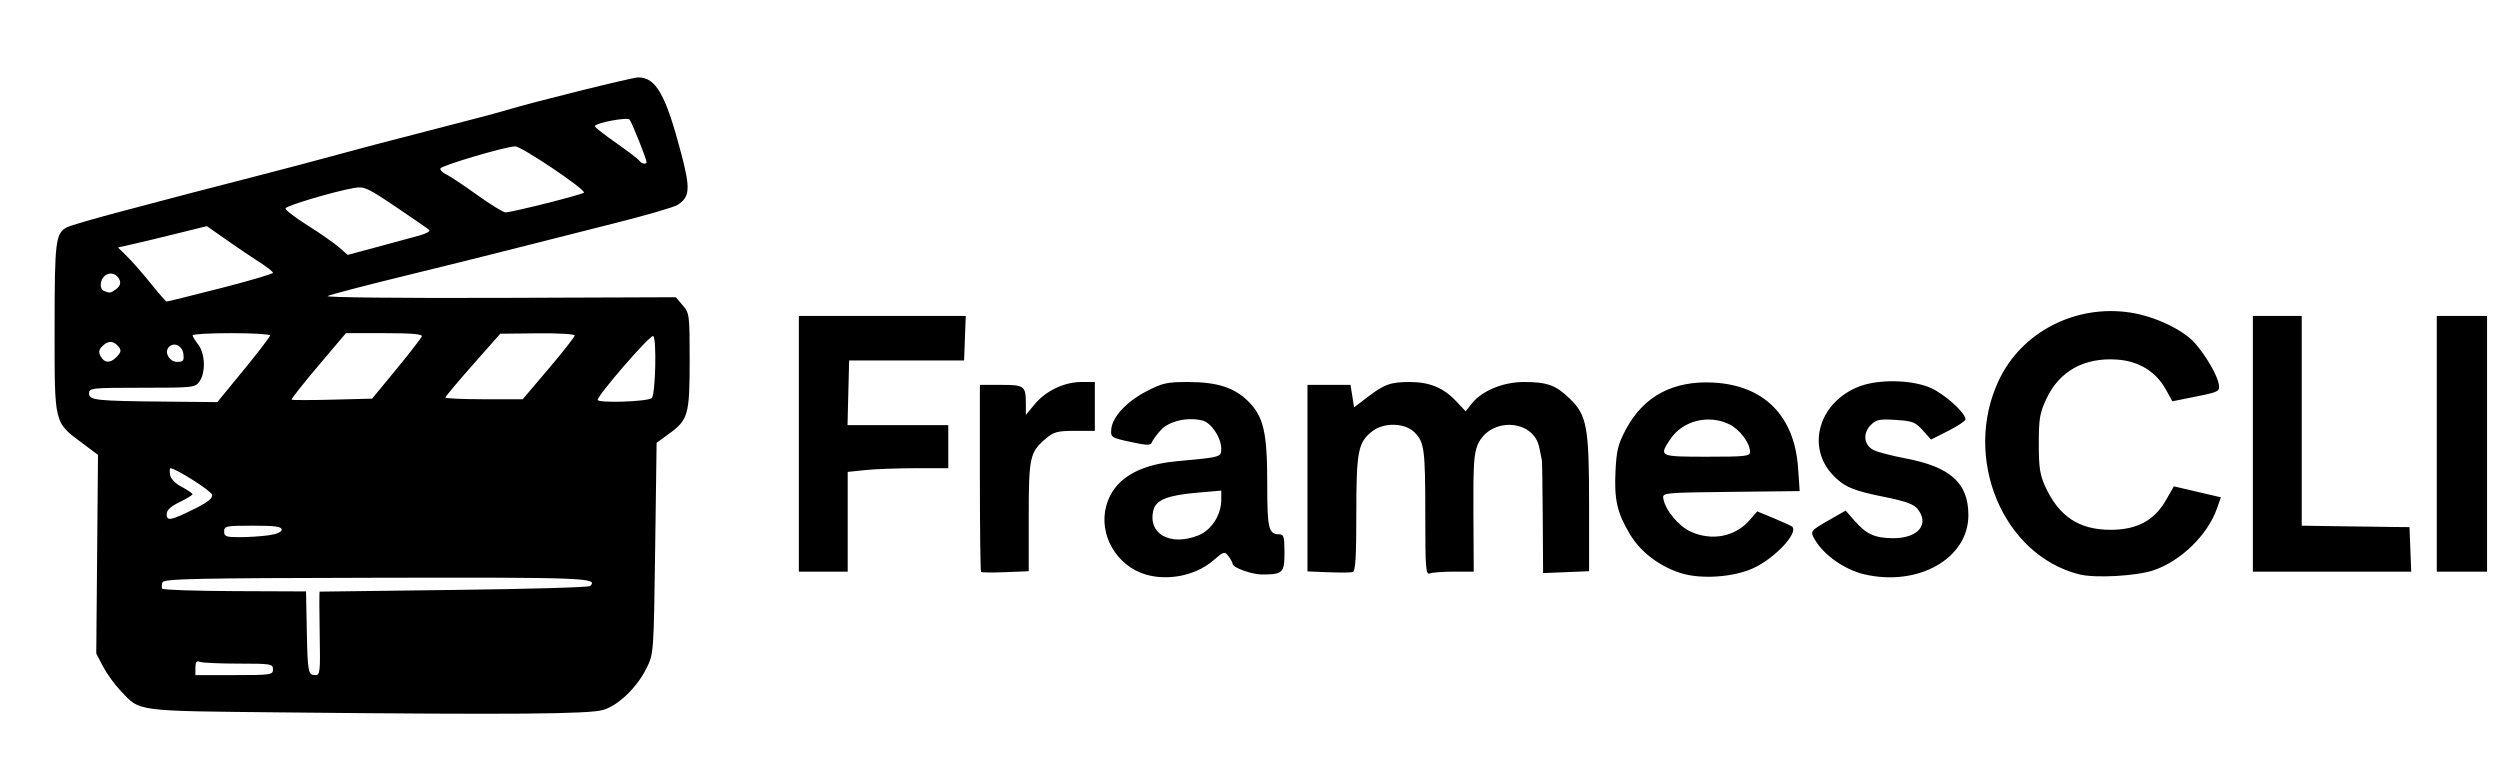
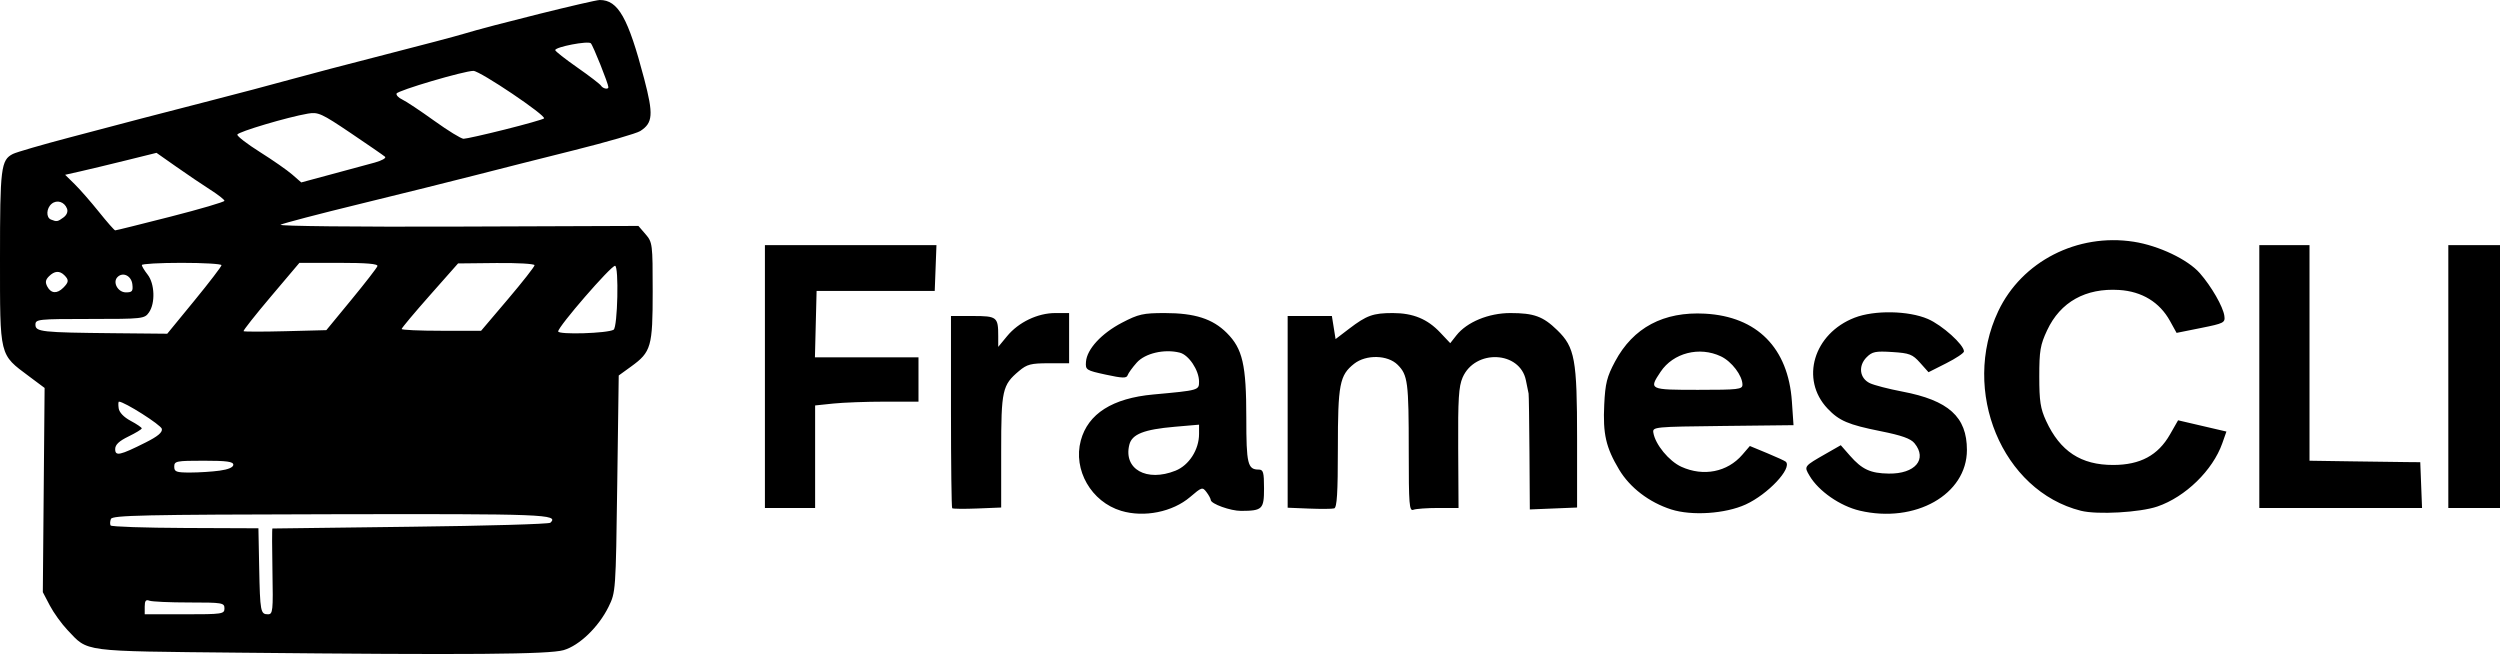
- <svg xmlns="http://www.w3.org/2000/svg" version="1.1" id="svg1" width="1024" height="320" viewBox="70 380 870 270">
+ <svg xmlns="http://www.w3.org/2000/svg" version="1.1" id="svg1" viewBox="89 406 846.5 221.45">
  <defs id="defs1" />
  <g id="g1">
    <path style="fill:#000000" d="m 170.5,627 c -54.517,-0.556 -51.508,-0.163 -58.644,-7.668 -2.004,-2.108 -4.704,-5.857 -6,-8.332 l -2.356,-4.5 0.301,-34.572 0.301,-34.572 -5.263,-3.928 C 88.712,525.869 89,527.041 89,493.399 c 0,-30.601 0.323,-33.213 4.36,-35.268 1.177,-0.599 9.79,-3.104 19.14,-5.567 9.35,-2.463 20.375,-5.371 24.5,-6.463 4.125,-1.091 14.7,-3.828 23.5,-6.08 8.8,-2.253 20.725,-5.409 26.5,-7.015 5.775,-1.605 20.4,-5.449 32.5,-8.543 12.1,-3.093 24.025,-6.247 26.5,-7.008 C 254.723,414.77 290.012,406 292.088,406 c 6.217,0 9.602,6.003 15.021,26.64 3.189,12.147 2.98,14.972 -1.314,17.728 -1.262,0.81 -11.295,3.722 -22.295,6.472 -11,2.749 -26.075,6.565 -33.5,8.479 -7.425,1.914 -24.975,6.28 -39,9.702 -14.025,3.422 -26.175,6.605 -27,7.074 -0.834,0.474 25.713,0.752 59.833,0.628 l 61.333,-0.223 2.417,2.806 C 309.928,488.028 310,488.603 310,504.605 c 0,18.818 -0.502,20.573 -7.286,25.486 L 298.5,533.143 298,569.821 c -0.496,36.411 -0.518,36.715 -2.948,41.653 -3.365,6.839 -9.874,13.11 -15.214,14.661 C 274.886,627.573 247.708,627.788 170.5,627 Z M 165,612 c 0,-1.888 -0.667,-2 -11.918,-2 -6.555,0 -12.63,-0.273 -13.5,-0.607 -1.193,-0.458 -1.582,0.034 -1.582,2 V 614 h 13.5 c 12.833,0 13.5,-0.099 13.5,-2 z m 16.252,-12.5 c -0.15,-7.975 -0.155,-14.523 -0.012,-14.552 0.143,-0.029 21.185,-0.294 46.76,-0.59 25.575,-0.296 46.888,-0.908 47.363,-1.361 2.984,-2.846 -1.757,-3.029 -74.378,-2.877 -63.579,0.133 -73.954,0.357 -74.434,1.608 -0.307,0.799 -0.35,1.789 -0.096,2.199 0.254,0.411 11.618,0.792 25.253,0.848 l 24.792,0.101 0.261,13.312 C 177.055,613.141 177.216,614 179.731,614 c 1.655,0 1.772,-1.122 1.521,-14.5 z m -17.891,-34.136 c 2.941,-0.403 4.64,-1.135 4.64,-2 C 168,562.303 165.779,562 158,562 c -9.333,0 -10,0.133 -10,2 0,1.751 0.667,2 5.36,2 2.948,0 7.448,-0.286 10,-0.636 z m -25.046,-9.541 c 4.114,-2.064 5.719,-3.41 5.49,-4.603 C 143.549,549.899 131.106,542 129.279,542 c -0.23,0 -0.274,1.012 -0.098,2.25 0.199,1.399 1.737,3.006 4.067,4.25 2.061,1.1 3.749,2.248 3.75,2.551 0.001,0.303 -2.022,1.535 -4.497,2.737 -3.191,1.55 -4.5,2.792 -4.5,4.267 0,2.498 1.556,2.161 10.314,-2.232 z m 16.501,-48.03 C 159.867,501.628 164,496.228 164,495.792 164,495.357 157.925,495 150.5,495 c -7.425,0 -13.49,0.338 -13.478,0.75 0.012,0.412 0.902,1.875 1.978,3.25 2.391,3.057 2.621,9.669 0.443,12.777 -1.513,2.16 -2.075,2.223 -20,2.223 -17.595,0 -18.443,0.089 -18.443,1.942 0,2.421 2.073,2.646 26.565,2.883 L 145.63,519 Z m 53.148,-0.286 c 4.655,-5.656 8.63,-10.783 8.833,-11.395 C 217.056,495.333 213.154,495 203.772,495 h -13.395 l -9.633,11.389 c -5.298,6.264 -9.472,11.551 -9.275,11.75 0.197,0.199 6.584,0.201 14.194,0.006 L 199.5,517.789 Z m 88.804,10.138 c 1.362,-0.842 1.827,-21.645 0.483,-21.644 -1.434,0.001 -19.25,20.562 -19.25,22.216 0,1.175 16.766,0.664 18.767,-0.573 z M 260.95,507.341 C 265.927,501.479 270,496.287 270,495.803 c 0,-0.484 -5.829,-0.818 -12.952,-0.742 l -12.952,0.137 -9.548,10.798 C 229.296,511.936 225,517.066 225,517.398 225,517.729 231.052,518 238.45,518 h 13.45 z m -150.521,-3.913 c 1.886,-1.886 1.953,-2.647 0.371,-4.229 -1.629,-1.629 -3.349,-1.508 -5.227,0.369 -1.185,1.185 -1.316,2.043 -0.536,3.5 1.252,2.339 3.277,2.474 5.391,0.359 z m 23.388,-1.17 c -0.332,-2.88 -3.196,-4.279 -5.022,-2.453 -1.761,1.761 0.116,5.194 2.839,5.194 2.135,0 2.453,-0.4 2.183,-2.741 z M 146.75,479.356 c 10.037,-2.568 18.25,-4.981 18.25,-5.363 0,-0.382 -2.138,-2.057 -4.75,-3.724 -2.612,-1.666 -7.789,-5.165 -11.503,-7.774 l -6.753,-4.744 -10.247,2.54 c -5.636,1.397 -12.597,3.07 -15.47,3.718 l -5.222,1.177 3.222,3.166 c 1.772,1.741 5.472,5.971 8.222,9.4 2.75,3.429 5.225,6.243 5.5,6.253 0.275,0.011 8.713,-2.081 18.75,-4.649 z m -36.279,0.289 c 1.149,-0.84 1.61,-1.989 1.214,-3.023 -0.885,-2.305 -3.416,-3.09 -5.198,-1.611 -1.811,1.503 -1.95,4.636 -0.237,5.327 1.965,0.793 2.254,0.746 4.221,-0.693 z M 215.877,461.048 c 2.407,-0.657 3.982,-1.544 3.5,-1.972 -0.482,-0.428 -5.71,-4.036 -11.617,-8.017 -9.898,-6.671 -11.034,-7.188 -14.5,-6.592 -6.902,1.185 -23.636,6.157 -23.901,7.102 -0.144,0.513 3.298,3.172 7.649,5.909 4.351,2.737 9.28,6.173 10.954,7.635 l 3.044,2.658 10.246,-2.764 c 5.636,-1.52 12.216,-3.301 14.624,-3.958 z m 44.079,-11.193 c 6.899,-1.729 12.856,-3.417 13.239,-3.75 C 274.182,445.246 251.554,430 249.292,430 c -3.165,0 -25.674,6.644 -26.019,7.68 -0.179,0.536 0.699,1.449 1.951,2.029 1.252,0.58 6.101,3.803 10.776,7.164 4.675,3.36 9.155,6.114 9.956,6.118 0.801,0.005 7.101,-1.407 14,-3.136 z M 295,435.523 c 0,-1.147 -5.18,-14.103 -5.944,-14.867 C 288.143,419.743 277,421.887 277,422.976 c 0,0.362 3.354,2.999 7.454,5.862 4.1,2.862 7.726,5.645 8.059,6.184 0.615,0.995 2.487,1.373 2.487,0.502 z m 173.648,143.451 c -10.147,-3.042 -16.369,-13.871 -13.688,-23.827 2.44,-9.06 10.711,-14.309 24.544,-15.574 15.469,-1.415 15.496,-1.423 15.492,-4.383 -0.005,-3.817 -3.474,-9.02 -6.525,-9.785 -5.219,-1.31 -11.726,0.198 -14.565,3.375 -1.462,1.636 -2.853,3.561 -3.092,4.278 -0.353,1.059 -1.735,1.021 -7.375,-0.201 -6.697,-1.452 -6.933,-1.604 -6.729,-4.348 0.318,-4.28 5.243,-9.622 12.223,-13.257 5.565,-2.898 7.131,-3.25 14.475,-3.25 10.157,0 16.196,1.938 20.996,6.738 5.351,5.351 6.595,10.773 6.595,28.743 0,15.618 0.456,17.518 4.2,17.518 1.545,0 1.8,0.903 1.8,6.383 0,7.035 -0.55,7.573 -7.782,7.603 -3.541,0.015 -10.198,-2.379 -10.25,-3.685 -0.018,-0.441 -0.67,-1.643 -1.449,-2.673 -1.355,-1.789 -1.598,-1.717 -5.527,1.646 -5.942,5.086 -15.58,7.026 -23.344,4.699 z m 18.375,-13.6 C 491.611,563.538 495,558.253 495,552.936 v -3.144 l -8.25,0.714 c -10.412,0.901 -14.463,2.502 -15.358,6.069 -2.073,8.259 5.844,12.715 15.632,8.799 z m 167.846,13.12 C 647.395,576.097 640.879,571.113 637.229,565 c -4.479,-7.5 -5.516,-12.032 -5.035,-22 0.348,-7.219 0.899,-9.417 3.658,-14.583 6.145,-11.505 16.442,-16.982 30.478,-16.211 17.628,0.968 28.162,11.616 29.403,29.721 l 0.551,8.036 -23.892,0.268 c -23.258,0.261 -23.883,0.321 -23.569,2.268 0.642,3.983 5.299,9.652 9.494,11.557 7.473,3.393 15.59,1.787 20.641,-4.084 l 2.543,-2.956 5.843,2.418 c 3.213,1.33 6.067,2.642 6.341,2.916 2.214,2.214 -6.059,11.016 -13.598,14.467 -6.883,3.151 -18.259,3.907 -25.216,1.676 z M 678.996,536.25 c -0.007,-3.068 -3.644,-7.855 -7.279,-9.58 -7.3,-3.464 -16.152,-1.201 -20.447,5.228 C 647.241,537.929 647.388,538 664,538 c 13.62,0 15,-0.161 14.996,-1.75 z m 39.694,42.653 c -6.638,-1.562 -13.903,-6.608 -16.957,-11.778 -1.944,-3.29 -2.022,-3.185 5.661,-7.579 l 4.894,-2.799 3.106,3.542 c 4.093,4.667 6.935,5.978 13.151,6.068 8.924,0.129 13.143,-4.85 8.705,-10.274 -1.291,-1.578 -4.313,-2.652 -11.52,-4.095 -10.898,-2.182 -13.997,-3.505 -17.917,-7.648 -9.36,-9.893 -4.735,-25.401 9.178,-30.78 6.7,-2.59 18.215,-2.386 24.781,0.439 4.831,2.078 12.227,8.726 12.227,10.991 0,0.54 -2.7,2.346 -6.001,4.012 l -6.001,3.029 -2.867,-3.209 c -2.563,-2.868 -3.56,-3.253 -9.39,-3.624 -5.679,-0.362 -6.803,-0.135 -8.692,1.755 -2.928,2.928 -2.41,7.124 1.085,8.79 1.449,0.691 6.369,1.965 10.934,2.831 15.742,2.986 21.932,8.569 21.932,19.781 0,15.078 -17.492,24.977 -36.31,20.55 z m 74.927,0.048 c -26.707,-6.705 -40.765,-40.626 -28.01,-67.587 7.968,-16.844 26.785,-26.483 45.89,-23.509 8.442,1.314 18.283,5.993 22.351,10.626 3.933,4.48 7.9,11.378 8.319,14.467 0.314,2.317 -0.107,2.536 -7.922,4.107 l -8.254,1.66 -2.246,-4.063 c -3.499,-6.329 -9.483,-9.977 -17.168,-10.466 -11.376,-0.724 -19.922,4.047 -24.415,13.633 C 779.835,522.785 779.5,524.759 779.5,533.5 c 0,8.326 0.386,10.837 2.304,15 4.758,10.327 11.814,14.96 22.748,14.937 9.147,-0.019 15.158,-3.251 19.204,-10.327 l 2.744,-4.799 8.184,1.907 8.184,1.907 -1.406,3.986 c -3.223,9.134 -12.458,18.129 -21.961,21.389 -5.898,2.024 -20.368,2.835 -25.882,1.45 z m -382.206,-0.868 C 411.185,577.854 411,563.117 411,545.333 V 513 h 7.393 c 8.188,0 8.607,0.332 8.607,6.81 v 3.646 l 2.999,-3.638 C 433.887,515.101 440.359,512 446.316,512 H 451 v 8.5 8.5 h -6.923 c -6.01,0 -7.334,0.346 -10.036,2.619 C 428.37,536.391 428,538.059 428,558.874 v 18.974 l -8.088,0.326 c -4.448,0.179 -8.273,0.139 -8.5,-0.09 z M 532.25,578.206 525,577.912 V 545.456 513 h 7.488 7.488 l 0.625,3.907 0.625,3.907 4.604,-3.515 C 551.747,512.783 553.929,512 560.597,512 c 6.858,0 11.725,2.001 16.068,6.607 l 3.389,3.593 2.071,-2.633 C 585.679,515.05 593.045,512 600.402,512 c 8.015,0 11.061,1.111 15.879,5.792 5.981,5.811 6.72,9.857 6.72,36.813 v 23.242 l -8.002,0.326 -8.002,0.326 -0.123,-19.25 c -0.068,-10.588 -0.199,-19.587 -0.293,-20 -0.094,-0.412 -0.504,-2.418 -0.912,-4.457 -1.996,-9.972 -17.206,-10.666 -21.432,-0.977 -1.316,3.017 -1.586,7.347 -1.492,23.934 l 0.115,20.25 h -6.847 c -3.766,0 -7.559,0.273 -8.429,0.607 -1.411,0.541 -1.582,-1.609 -1.582,-19.875 0,-23.409 -0.303,-25.762 -3.759,-29.218 -3.359,-3.359 -10.679,-3.531 -14.728,-0.346 -4.923,3.873 -5.514,6.944 -5.514,28.693 0,15.083 -0.304,20.012 -1.25,20.282 -0.688,0.196 -4.513,0.225 -8.5,0.063 z M 348,533.5 V 489 h 29.042 29.042 l -0.292,7.75 -0.292,7.75 h -20 -20 L 365.217,515.75 364.935,527 H 382.467 400 v 7.5 7.5 h -11.353 c -6.244,0 -14.119,0.289 -17.5,0.642 L 365,543.285 V 560.642 578 h -8.5 -8.5 z m 506,0 V 489 h 8.5 8.5 v 36.5 36.5 l 14.25,0.212 c 7.838,0.116 16.275,0.229 18.75,0.25 l 4.5,0.038 0.302,7.75 0.302,7.75 H 881.552 854 Z m 64,0 V 489 l 8.75,-9e-5 8.75,-10e-5 v 44.5 44.5 l -8.75,1.1e-4 L 918,578 Z" id="path2588" />
  </g>
</svg>
